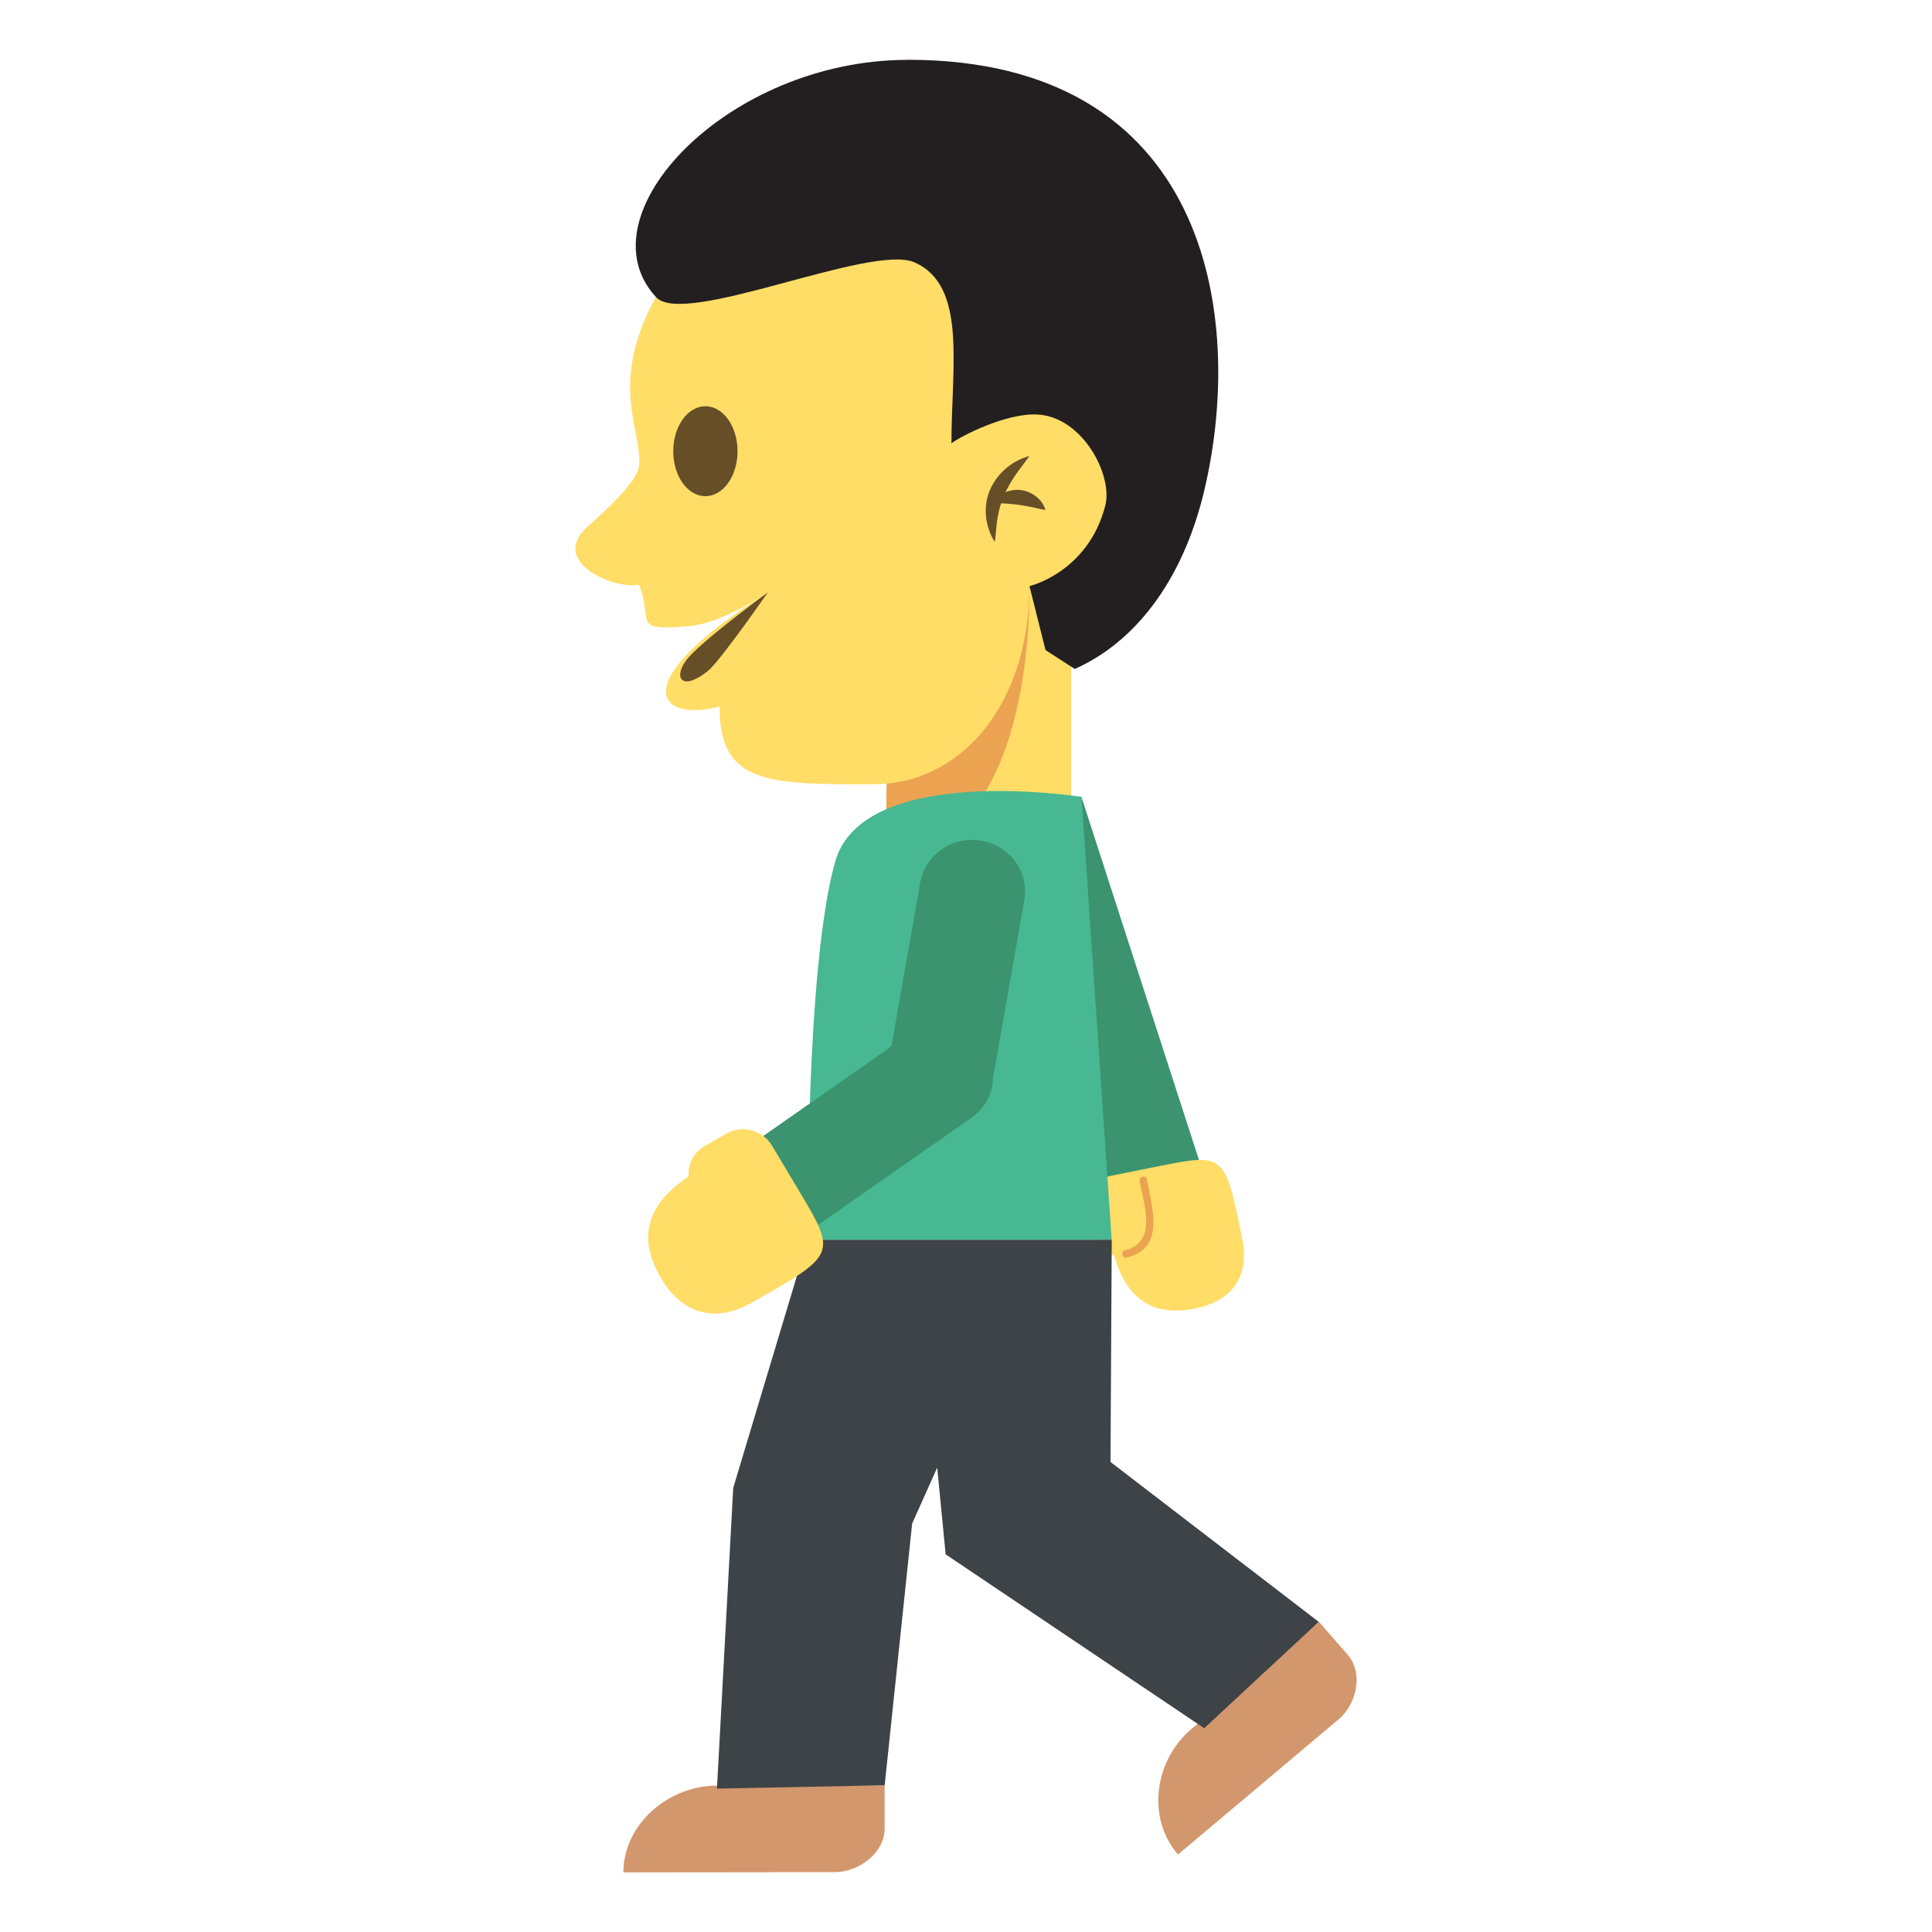
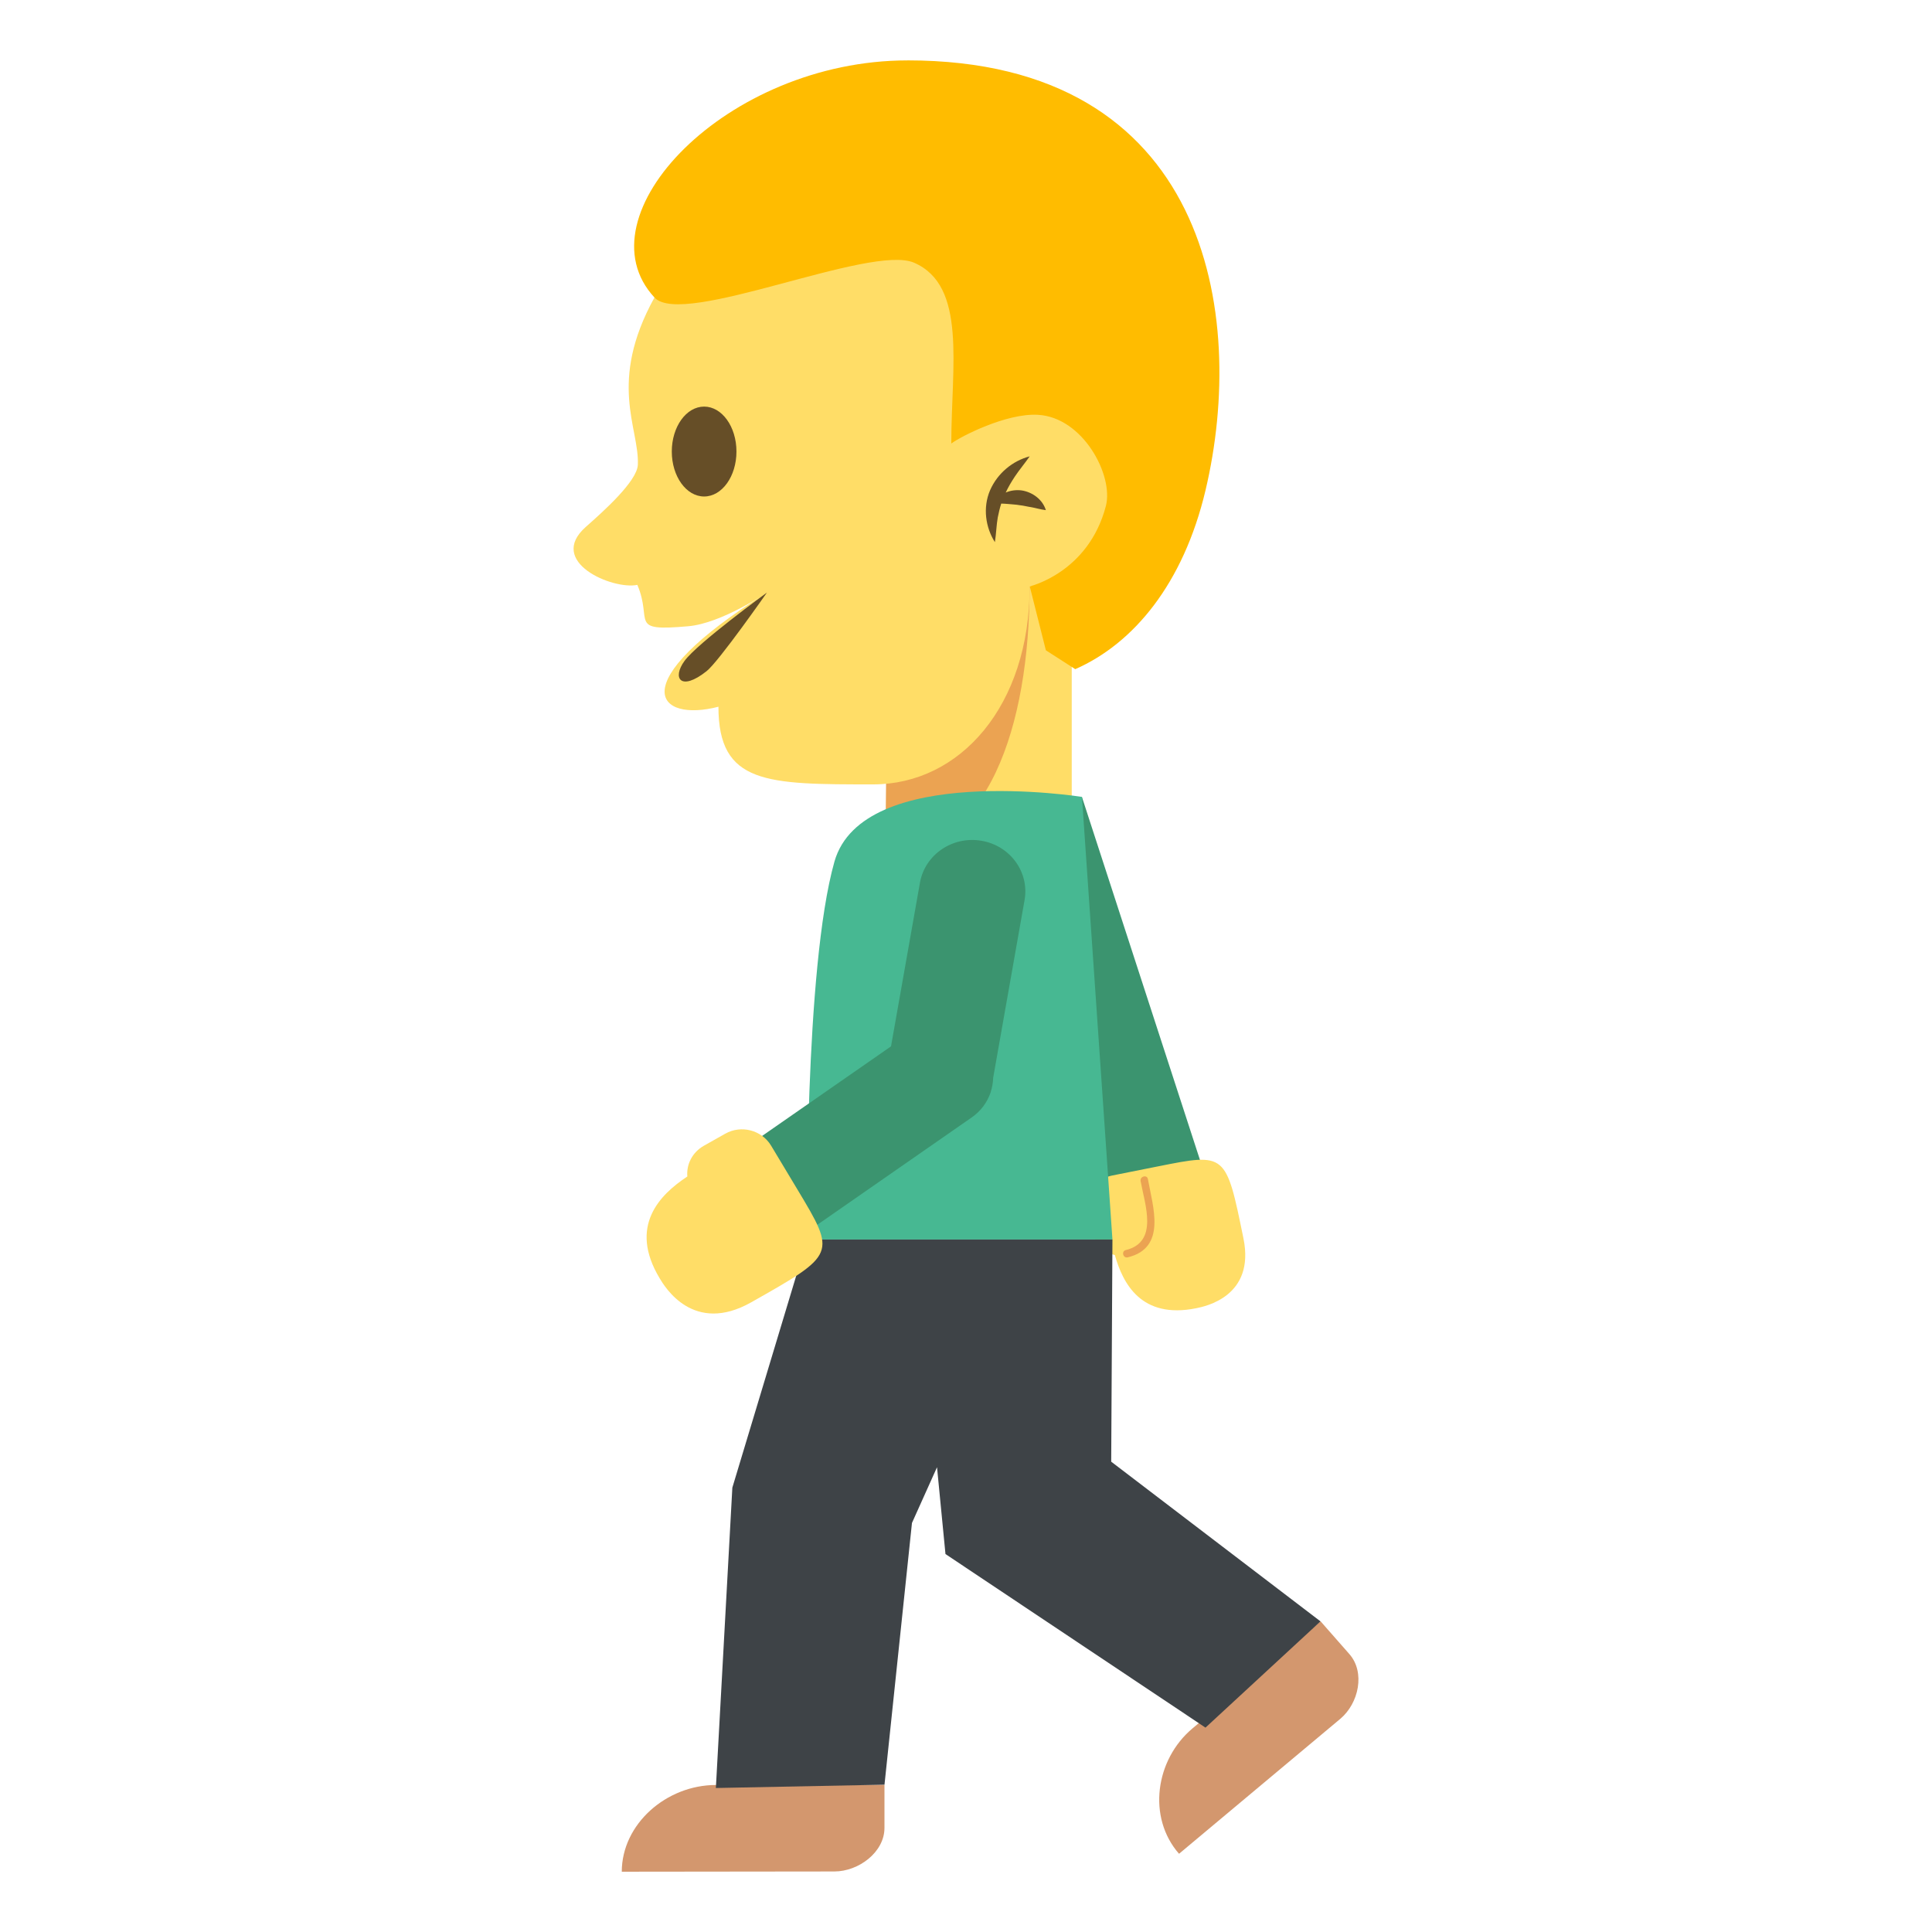
<svg xmlns="http://www.w3.org/2000/svg" viewBox="0 0 64 64" enable-background="new 0 0 64 64">
-   <path fill="#ffdd67" d="m33.1 19.416h2.386v8.844h-6.144z" />
-   <path fill="#eba352" d="m33.08 19.225c0 3.971-.847 5.982-3.703 5.982l-.033 3.052c3.375 0 4.757-4.208 4.757-8.843l-1.021-.191" />
-   <path fill="#ffdd67" d="m35.15 5.613l-13.425 4.227c-1.551 2.83-.494 4.328-.549 5.549-.025.543-1.127 1.535-1.712 2.055-1.304 1.158.88 2.094 1.697 1.924.516 1.217-.322 1.549 1.68 1.371 1.104-.098 2.592-1.115 2.592-1.115-4.857 3.055-3.6 4.311-1.598 3.783 0 2.574 1.598 2.574 5.102 2.574 2.855 0 5.16-2.594 5.16-6.564l3.828-.668-2.775-13.14" />
-   <path fill="#231f20" d="m30.07 1.98c9.908 0 11.203 8.414 9.828 14.248-.732 3.105-2.375 5.083-4.295 5.932l-.969-.625-.531-2.119c0 0 1.938-.453 2.51-2.664.262-1.012-.752-2.941-2.242-3.02-1.039-.059-2.537.715-2.853.951 0-2.57.521-5.23-1.229-5.994-1.441-.629-7.627 2.168-8.557 1.154-2.504-2.709 2.371-7.86 8.338-7.86" />
+   <path fill="#ffdd67" d="m33.1 19.424h2.403v8.836h-6.173z" />
+   <path fill="#eba352" d="m33.08 19.232c0 3.968-.851 5.979-3.72 5.979l-.033 3.05c3.391 0 4.78-4.206 4.78-8.837l-1.027-.192" />
+   <path fill="#ffdd67" d="m35.17 5.63l-13.49 4.224c-1.559 2.828-.496 4.325-.551 5.545-.025.542-1.133 1.534-1.721 2.053-1.31 1.158.885 2.093 1.705 1.923.519 1.216-.323 1.548 1.688 1.37 1.108-.098 2.604-1.115 2.604-1.115-4.88 3.053-3.618 4.308-1.606 3.781 0 2.573 1.606 2.573 5.127 2.573 2.869 0 5.184-2.592 5.184-6.56l3.847-.667-2.787-13.13" />
+   <path fill="#ffbc00" d="m30.06 2c9.955 0 11.255 8.409 9.875 14.239-.736 3.104-2.387 5.08-4.316 5.928l-.973-.625-.534-2.118c0 0 1.946-.453 2.522-2.663.262-1.01-.756-2.939-2.254-3.02-1.043-.059-2.548.714-2.867.951 0-2.568.524-5.227-1.234-5.99-1.447-.628-7.662 2.167-8.598 1.154-2.515-2.709 2.383-7.855 8.379-7.855" />
  <g fill="#664e27">
-     <path d="m33.836 16.236c-.184-.025-.367.002-.527.07.084-.182.188-.357.305-.535.145-.219.318-.422.486-.664-.559.148-1.059.555-1.306 1.123-.248.578-.148 1.238.158 1.721.047-.293.05-.564.095-.816.031-.16.068-.313.115-.461.074.004.145.004.213.012.143.016.268.018.391.041.127.012.25.047.393.068.141.025.283.072.473.096-.103-.344-.429-.598-.796-.655" />
-     <ellipse cx="23.367" cy="14.947" rx="1.065" ry="1.49" />
-     <path d="m25.436 19.623c0 0-1.584 2.283-1.986 2.604-.855.684-1.148.234-.729-.34.432-.592 2.715-2.264 2.715-2.264" />
+     <path d="m33.845 16.246c-.185-.025-.369.002-.529.07.084-.182.188-.357.306-.535.146-.219.319-.422.488-.664-.562.148-1.063.554-1.312 1.122-.249.578-.149 1.237.159 1.72.046-.293.05-.564.095-.816.031-.16.068-.313.115-.461.075.004.146.004.215.012.143.016.269.018.393.041.127.012.251.047.395.068.141.025.284.072.475.096-.103-.342-.431-.596-.8-.653" />
+     <ellipse cx="23.325" cy="14.958" rx="1.071" ry="1.489" />
+     <path d="m25.405 19.63c0 0-1.593 2.282-1.997 2.602-.859.683-1.153.234-.731-.34.433-.591 2.728-2.262 2.728-2.262" />
  </g>
  <g fill="#d3976e">
-     <path d="m23.754 59.15c-1.629.001-3.1 1.289-3.104 2.875l7-.008c.811 0 1.652-.645 1.654-1.439v-1.434l-5.554.006" />
-     <path d="m39.473 57.27c-1.236 1.039-1.5 2.956-.449 4.162l5.313-4.471c.617-.518.83-1.545.305-2.148l-.953-1.09-4.216 3.547" />
+     <path d="m23.714 59.13c-1.636.001-3.114 1.288-3.117 2.873l7.04-.008c.814 0 1.66-.645 1.662-1.438v-1.433l-5.582.006" />
+     <path d="m39.509 57.25c-1.242 1.038-1.508 2.954-.452 4.159l5.338-4.467c.62-.518.834-1.545.306-2.147l-.957-1.089-4.235 3.544" />
  </g>
-   <path fill="#3b946f" d="m33.17 28.449l3.615 11.02 3.211-.183-4.174-12.894z" />
-   <path fill="#ffdd67" d="m38.33 38.643l-1.514.304c-.539.108-.889.628-.779 1.159l.145.717c.078.383.369.668.727.76.264.943.871 2.128 2.678 1.764.299-.061 1.953-.391 1.563-2.316-.578-2.838-.578-2.838-2.82-2.388" />
-   <path fill="#eba352" d="m37.33 41.658c1.287-.318.828-1.665.663-2.594-.028-.158-.269-.091-.241.066.139.776.604 2.02-.488 2.287-.157.039-.091.28.066.241" />
-   <path fill="#47b892" d="m36.826 41.07h-10.06c0 0-.098-8.987.9-12.526.932-3.296 8.16-2.146 8.16-2.146l1 14.672" />
-   <path fill="#3e4347" d="m36.787 48.43l.041-7.36h-10.07l-2.469 8.22-.539 9.96 5.556-.11.91-8.67.83-1.854.28 2.874 8.565 5.76 3.793-3.525z" />
-   <path fill="#3b946f" d="m33.93 29.826c.17-.927-.465-1.813-1.417-1.977-.951-.167-1.861.455-2.029 1.381l-.955 5.435-4.883 3.412 2.043 2.788 5.504-3.846c.297-.209.503-.496.615-.814h.002l.004-.024c.051-.152.076-.312.083-.473l1.033-5.882" />
-   <path fill="#ffdd67" d="m26.44 39.4l-.867-1.451c-.309-.516-.984-.693-1.51-.395l-.709.402c-.377.216-.576.615-.541 1.016-.908.604-1.947 1.646-.91 3.379.17.287 1.117 1.873 3.02.79 2.8-1.592 2.8-1.592 1.517-3.741" />
+   <path fill="#3b946f" d="m33.18 28.451l3.628 11.02 3.222-.187-4.189-12.882z" />
+   <path fill="#ffdd67" d="m38.36 38.638l-1.521.303c-.541.109-.893.628-.783 1.158l.146.717c.078.383.37.668.729.76.265.942.875 2.126 2.69 1.762.301-.061 1.963-.391 1.57-2.314-.579-2.836-.579-2.836-2.831-2.386" />
+   <path fill="#eba352" d="m37.36 41.651c1.293-.318.832-1.664.666-2.592-.028-.158-.27-.092-.242.065.14.776.606 2.02-.491 2.286-.156.038-.091.28.067.241" />
+   <path fill="#47b892" d="m36.849 41.06h-10.111c0 0-.099-8.981.904-12.518.936-3.293 8.199-2.144 8.199-2.144l1.01 14.662" />
+   <path fill="#3e4347" d="m36.81 48.42l.041-7.36h-10.113l-2.478 8.22-.546 9.95 5.586-.11.91-8.67.83-1.846.28 2.876 8.613 5.75 3.81-3.52z" />
+   <path fill="#3b946f" d="m33.938 29.828c.171-.927-.467-1.813-1.423-1.976-.956-.167-1.871.454-2.039 1.38l-.96 5.43-4.907 3.41 2.054 2.786 5.53-3.844c.299-.208.506-.495.618-.813h.002l.004-.024c.051-.152.077-.311.083-.473l1.038-5.876" />
+   <path fill="#ffdd67" d="m26.414 39.4l-.871-1.45c-.311-.516-.99-.693-1.518-.395l-.713.402c-.379.216-.578.615-.543 1.016-.913.603-1.957 1.645-.915 3.376.172.287 1.122 1.872 3.034.79 2.815-1.592 2.815-1.592 1.526-3.739" />
</svg>
